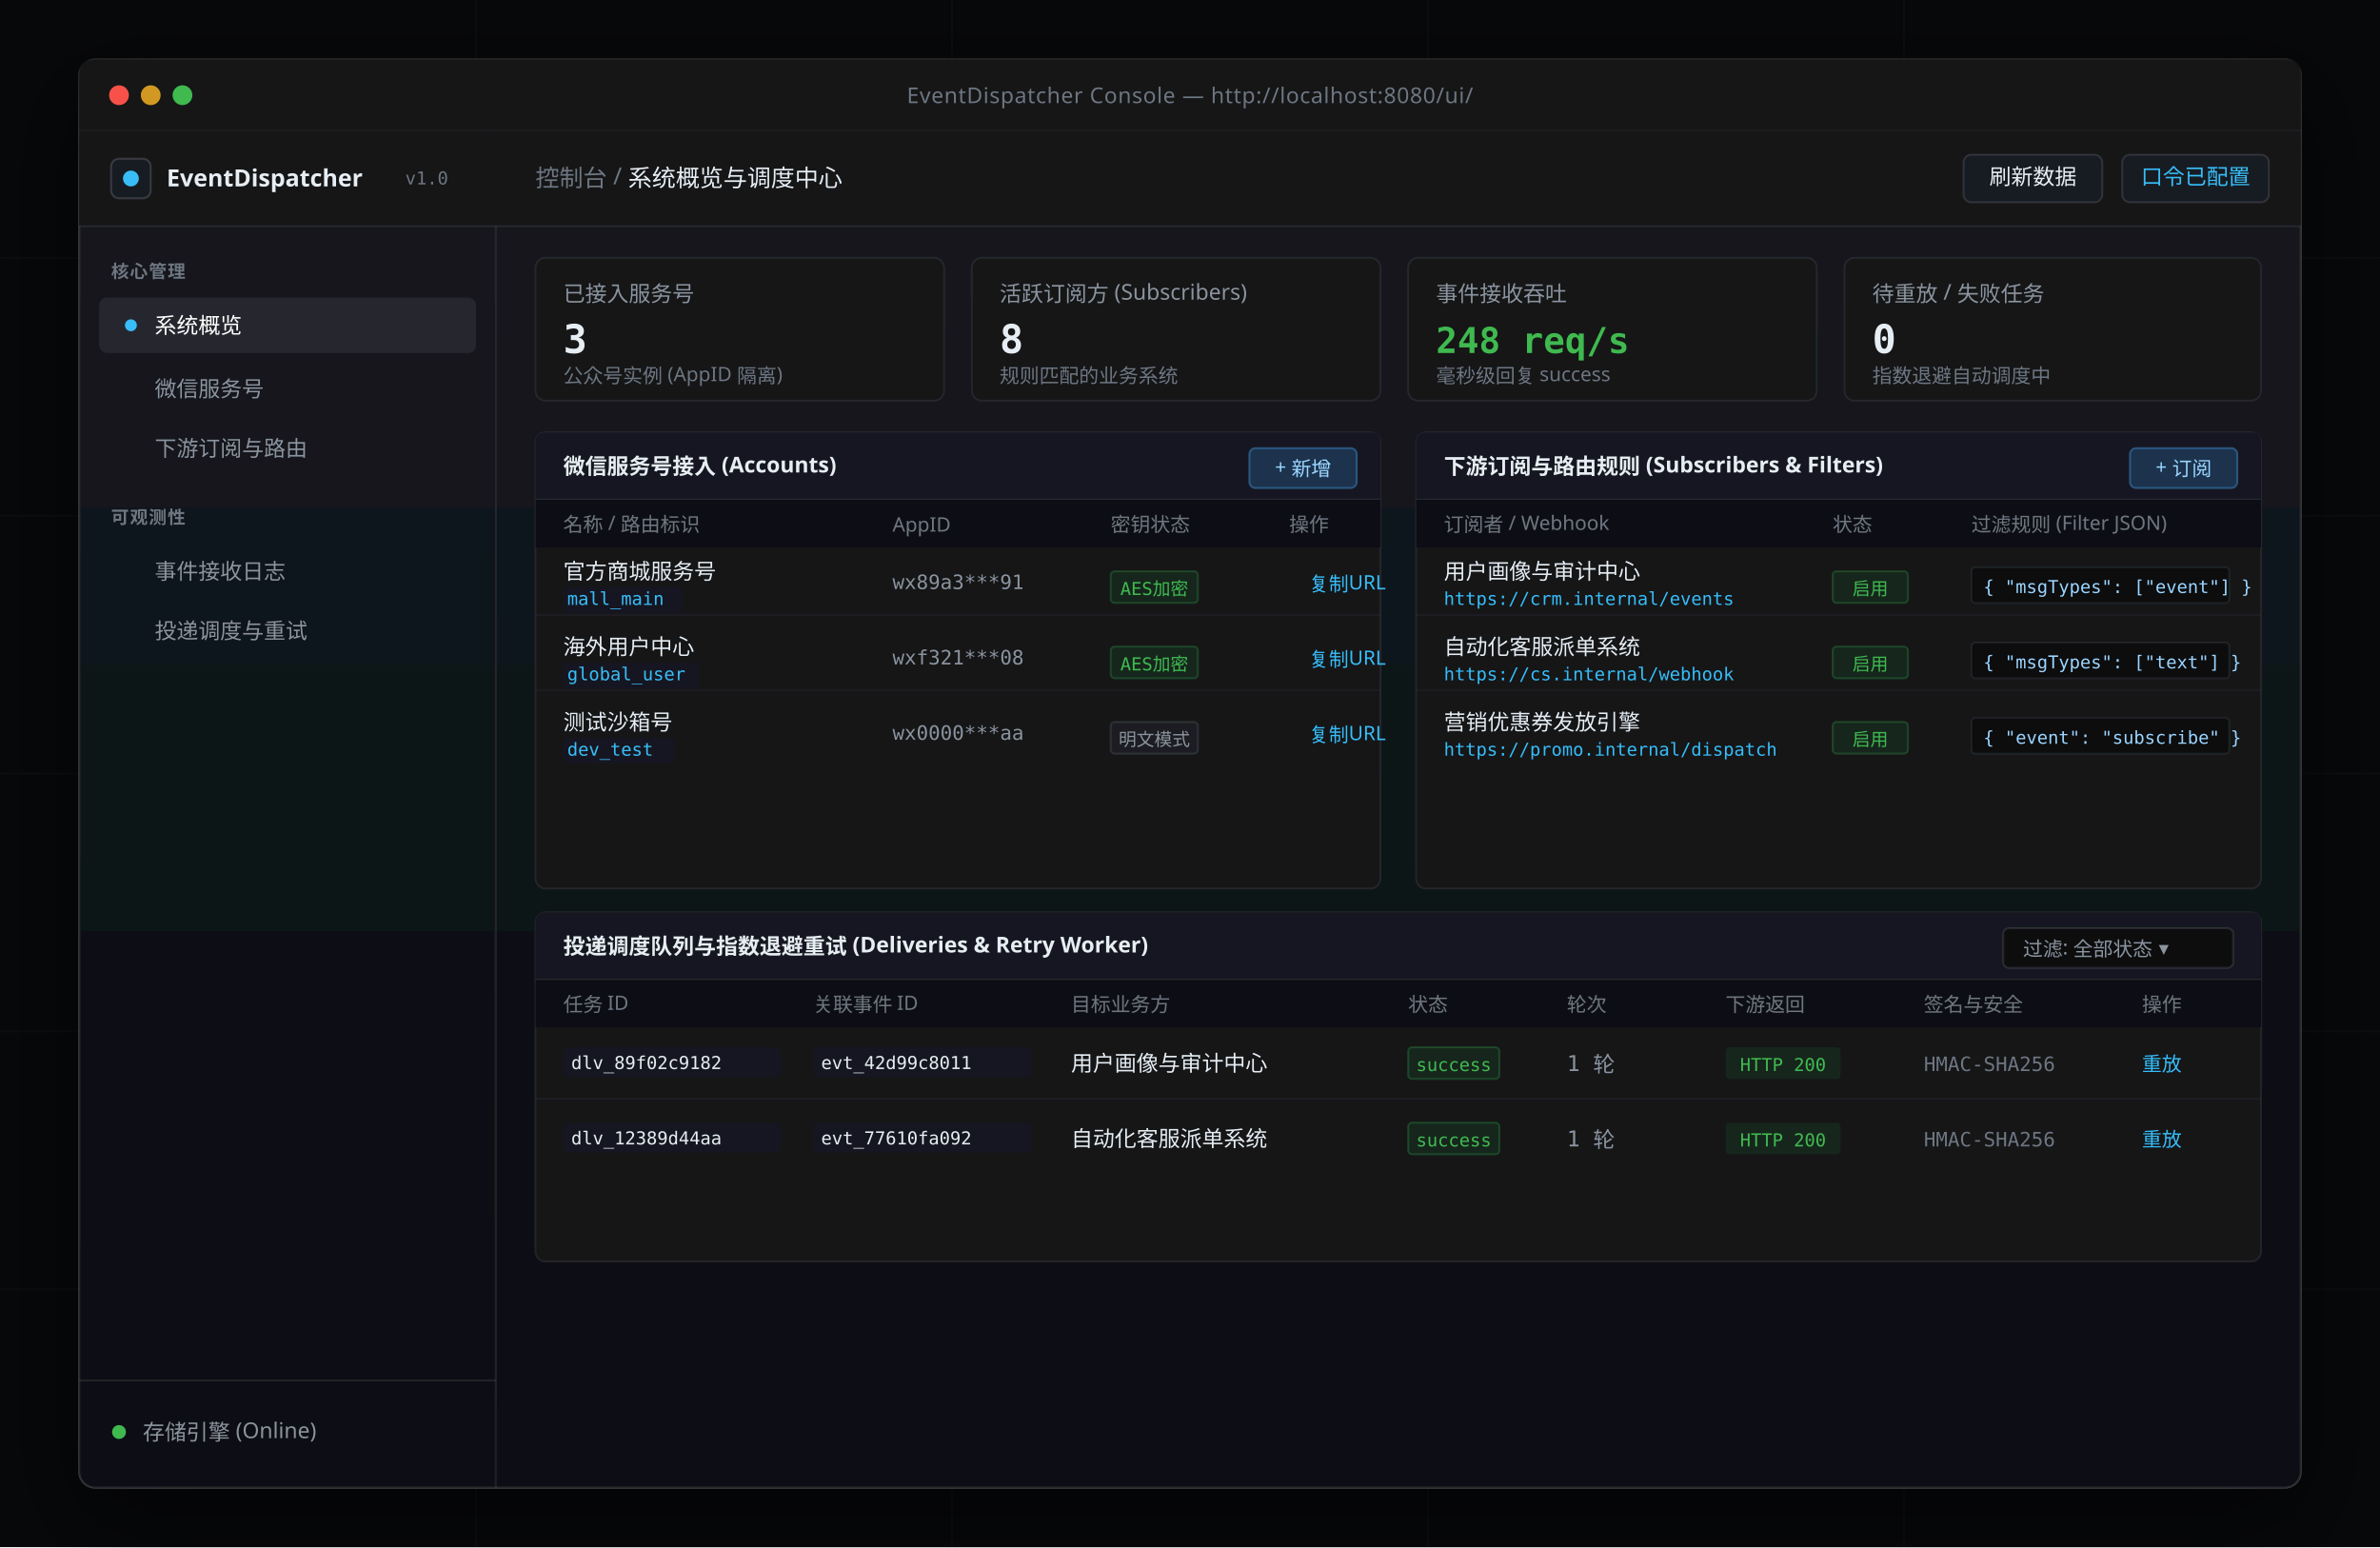
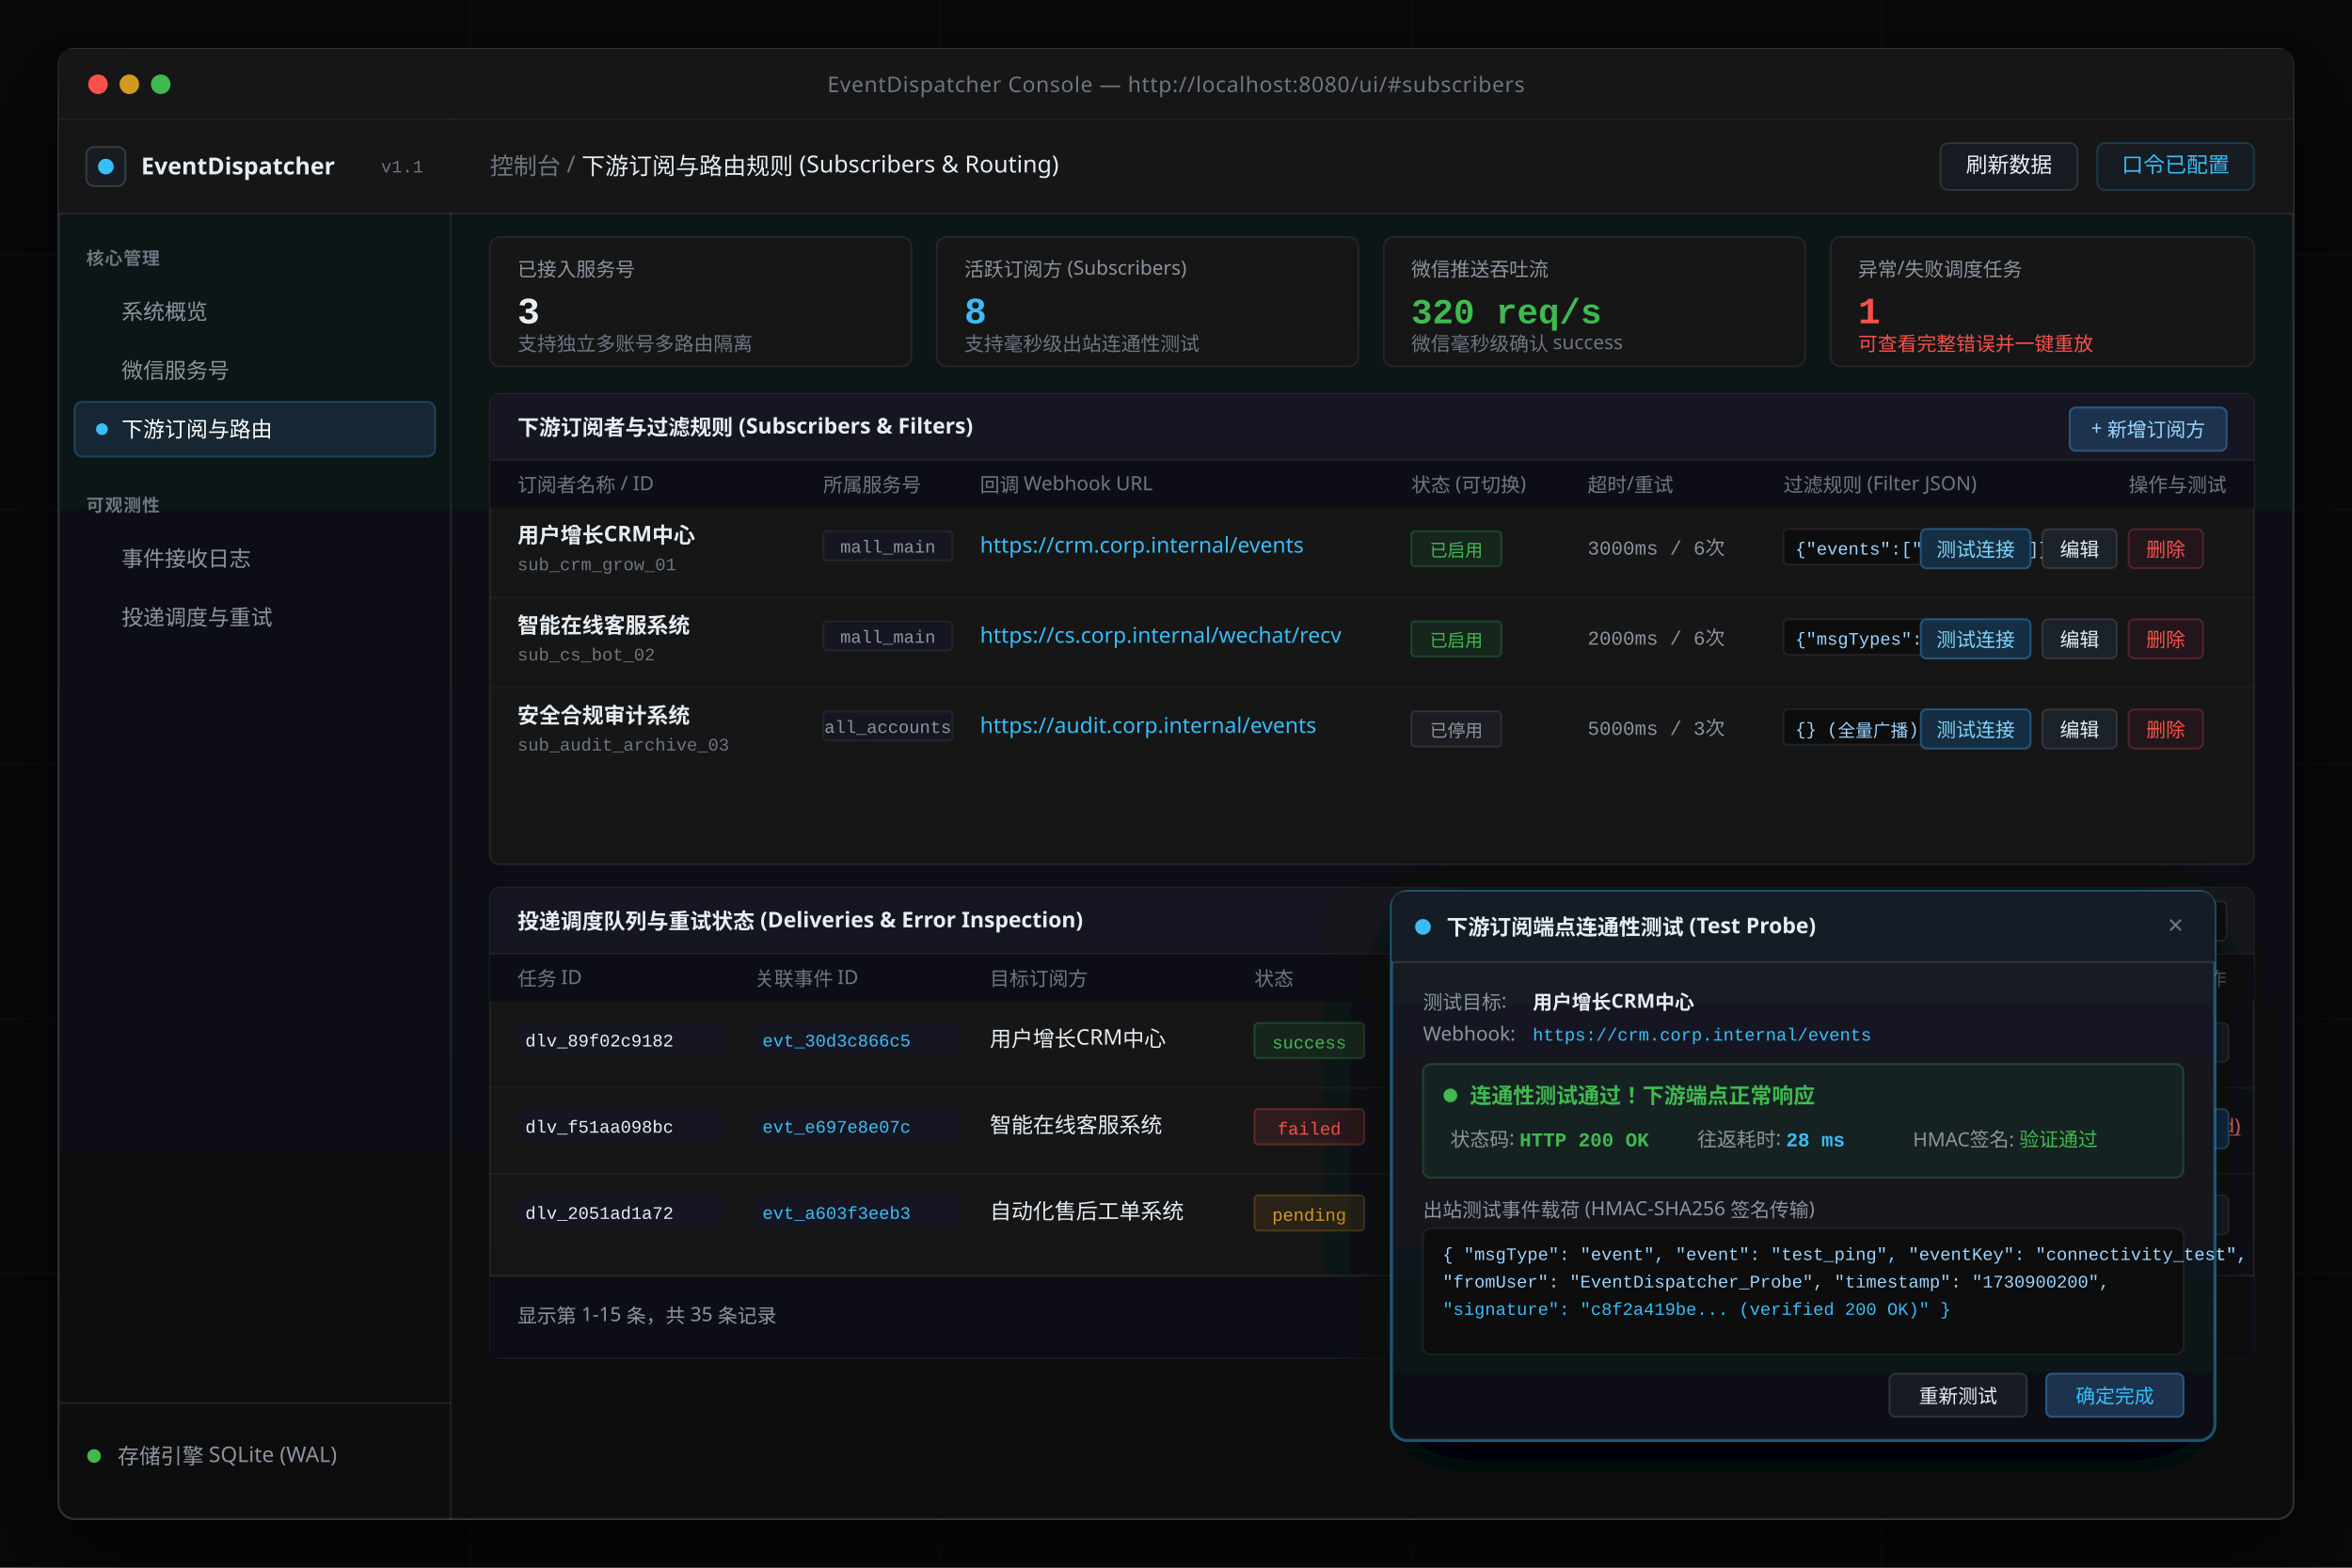
- <svg xmlns="http://www.w3.org/2000/svg" viewBox="0 0 1200 780" width="1200" height="780">
+ <svg xmlns="http://www.w3.org/2000/svg" viewBox="0 0 1200 800" width="1200" height="800">
  <defs>
    <style>
-       .mono { font-family: ui-monospace, SFMono-Regular, Menlo, Consolas, monospace; }
+       .mono { font-family: ui-monospace, SFMono-Regular, Menlo, Consolas, "Liberation Mono", monospace; }
      .sans { font-family: -apple-system, BlinkMacSystemFont, "Segoe UI", "Noto Sans", Helvetica, Arial, sans-serif; }
      .text-title { font-size: 13px; font-weight: 600; fill: #e6edf3; }
      .text-sub { font-size: 11px; fill: #8b949e; }
      .text-muted { font-size: 10px; fill: #6e7681; }
-       .pill { font-size: 10px; font-family: ui-monospace, Menlo, monospace; }
-       .grid-line { stroke: rgba(255, 255, 255, 0.06); stroke-width: 1; }
+       .grid-line { stroke: rgba(255, 255, 255, 0.05); stroke-width: 1; }
    </style>
    <linearGradient id="winGrad" x1="0%" y1="0%" x2="0%" y2="100%">
-       <stop offset="0%" stop-color="#14171f" />
-       <stop offset="100%" stop-color="#0c0e12" />
+       <stop offset="0%" stop-color="#121419" />
+       <stop offset="100%" stop-color="#0a0c0f" />
    </linearGradient>
-     <linearGradient id="blueGrad" x1="0%" y1="0%" x2="100%" y2="100%">
-       <stop offset="0%" stop-color="#38bdf8" />
-       <stop offset="100%" stop-color="#0284c7" />
+     <linearGradient id="cardGrad" x1="0%" y1="0%" x2="0%" y2="100%">
+       <stop offset="0%" stop-color="#161920" />
+       <stop offset="100%" stop-color="#101217" />
+     </linearGradient>
+     <linearGradient id="modalGrad" x1="0%" y1="0%" x2="0%" y2="100%">
+       <stop offset="0%" stop-color="#181c24" />
+       <stop offset="100%" stop-color="#0e1015" />
    </linearGradient>
    <filter id="winShadow" x="-5%" y="-5%" width="110%" height="110%">
-       <feDropShadow dx="0" dy="16" stdDeviation="24" flood-color="#000000" flood-opacity="0.6" />
+       <feDropShadow dx="0" dy="16" stdDeviation="24" flood-color="#000000" flood-opacity="0.75" />
+     </filter>
+     <filter id="modalShadow" x="-10%" y="-10%" width="120%" height="120%">
+       <feDropShadow dx="0" dy="12" stdDeviation="20" flood-color="#000000" flood-opacity="0.85" />
    </filter>
  </defs>
-   <rect width="1200" height="780" fill="#07080a" />
+   <rect width="1200" height="800" fill="#07080a" />
  <g stroke="rgba(255, 255, 255, 0.02)" stroke-width="1">
    <line x1="0" y1="130" x2="1200" y2="130" />
    <line x1="0" y1="260" x2="1200" y2="260" />
    <line x1="0" y1="390" x2="1200" y2="390" />
    <line x1="0" y1="520" x2="1200" y2="520" />
    <line x1="0" y1="650" x2="1200" y2="650" />
-     <line x1="240" y1="0" x2="240" y2="780" />
-     <line x1="480" y1="0" x2="480" y2="780" />
-     <line x1="720" y1="0" x2="720" y2="780" />
-     <line x1="960" y1="0" x2="960" y2="780" />
+     <line x1="240" y1="0" x2="240" y2="800" />
+     <line x1="480" y1="0" x2="480" y2="800" />
+     <line x1="720" y1="0" x2="720" y2="800" />
+     <line x1="960" y1="0" x2="960" y2="800" />
  </g>
-   <g filter="url(#winShadow)" transform="translate(40, 30)">
-     <rect width="1120" height="720" rx="8" fill="url(#winGrad)" stroke="rgba(255, 255, 255, 0.12)" stroke-width="1" />
-     <path d="M 0 8 Q 0 0 8 0 L 1112 0 Q 1120 0 1120 8 L 1120 36 L 0 36 Z" fill="#121418" />
-     <line x1="0" y1="36" x2="1120" y2="36" stroke="rgba(255, 255, 255, 0.08)" stroke-width="1" />
+   <g filter="url(#winShadow)" transform="translate(30, 25)">
+     <rect width="1140" height="750" rx="8" fill="url(#winGrad)" stroke="rgba(255, 255, 255, 0.12)" stroke-width="1" />
+     <path d="M 0 8 Q 0 0 8 0 L 1132 0 Q 1140 0 1140 8 L 1140 36 L 0 36 Z" fill="#121418" />
+     <line x1="0" y1="36" x2="1140" y2="36" stroke="rgba(255, 255, 255, 0.08)" stroke-width="1" />
    <circle cx="20" cy="18" r="5" fill="#f85149" />
    <circle cx="36" cy="18" r="5" fill="#d29922" />
    <circle cx="52" cy="18" r="5" fill="#3fb950" />
-     <text x="560" y="22" text-anchor="middle" class="sans" font-size="11" fill="#6e7681" letter-spacing="0.3">EventDispatcher Console — http://localhost:8080/ui/</text>
-     <line x1="210" y1="36" x2="210" y2="720" stroke="rgba(255, 255, 255, 0.08)" stroke-width="1" />
+     <text x="570" y="22" text-anchor="middle" class="sans" font-size="11" fill="#6e7681" letter-spacing="0.3">EventDispatcher Console — http://localhost:8080/ui/#subscribers</text>
+     <line x1="200" y1="36" x2="200" y2="750" stroke="rgba(255, 255, 255, 0.08)" stroke-width="1" />
    <g transform="translate(0, 36)">
-       <rect x="0" y="0" width="210" height="48" fill="#121418" />
-       <line x1="0" y1="48" x2="210" y2="48" stroke="rgba(255, 255, 255, 0.08)" stroke-width="1" />
-       <rect x="16" y="14" width="20" height="20" rx="4" fill="#181b24" stroke="rgba(255, 255, 255, 0.15)" stroke-width="1" />
-       <circle cx="26" cy="24" r="4" fill="#38bdf8" />
-       <text x="44" y="28" class="sans" font-size="12" font-weight="600" fill="#e6edf3">EventDispatcher</text>
-       <text x="186" y="27" class="mono" font-size="9" fill="#6e7681" text-anchor="end">v1.0</text>
-       <text x="16" y="74" class="sans" font-size="9" font-weight="600" fill="#6e7681" letter-spacing="0.5">核心管理</text>
-       <g transform="translate(10, 84)">
-         <rect width="190" height="28" rx="4" fill="rgba(255, 255, 255, 0.08)" />
-         <circle cx="16" cy="14" r="3" fill="#38bdf8" />
-         <text x="28" y="18" class="sans" font-size="11" font-weight="500" fill="#ffffff">系统概览</text>
-       </g>
-       <g transform="translate(10, 116)">
-         <text x="28" y="18" class="sans" font-size="11" fill="#8b949e">微信服务号</text>
-       </g>
-       <g transform="translate(10, 146)">
-         <text x="28" y="18" class="sans" font-size="11" fill="#8b949e">下游订阅与路由</text>
-       </g>
-       <text x="16" y="198" class="sans" font-size="9" font-weight="600" fill="#6e7681" letter-spacing="0.5">可观测性</text>
-       <g transform="translate(10, 208)">
-         <text x="28" y="18" class="sans" font-size="11" fill="#8b949e">事件接收日志</text>
-       </g>
-       <g transform="translate(10, 238)">
-         <text x="28" y="18" class="sans" font-size="11" fill="#8b949e">投递调度与重试</text>
-       </g>
-       <line x1="0" y1="630" x2="210" y2="630" stroke="rgba(255, 255, 255, 0.08)" stroke-width="1" />
-       <circle cx="20" cy="656" r="3.5" fill="#3fb950" />
-       <text x="32" y="660" class="sans" font-size="11" fill="#8b949e">存储引擎 (Online)</text>
+       <rect x="0" y="0" width="200" height="48" fill="#121418" />
+       <line x1="0" y1="48" x2="200" y2="48" stroke="rgba(255, 255, 255, 0.08)" stroke-width="1" />
+       <rect x="14" y="14" width="20" height="20" rx="4" fill="#181b24" stroke="rgba(255, 255, 255, 0.15)" stroke-width="1" />
+       <circle cx="24" cy="24" r="4" fill="#38bdf8" />
+       <text x="42" y="28" class="sans" font-size="12" font-weight="600" fill="#e6edf3">EventDispatcher</text>
+       <text x="186" y="27" class="mono" font-size="9" fill="#6e7681" text-anchor="end">v1.1</text>
+       <text x="14" y="74" class="sans" font-size="9" font-weight="600" fill="#6e7681" letter-spacing="0.5">核心管理</text>
+       <g transform="translate(8, 84)">
+         <text x="24" y="18" class="sans" font-size="11" fill="#8b949e">系统概览</text>
+       </g>
+       <g transform="translate(8, 114)">
+         <text x="24" y="18" class="sans" font-size="11" fill="#8b949e">微信服务号</text>
+       </g>
+       <g transform="translate(8, 144)">
+         <rect width="184" height="28" rx="4" fill="rgba(56, 189, 248, 0.12)" stroke="rgba(56, 189, 248, 0.25)" stroke-width="1" />
+         <circle cx="14" cy="14" r="3" fill="#38bdf8" />
+         <text x="24" y="18" class="sans" font-size="11" font-weight="500" fill="#ffffff">下游订阅与路由</text>
+       </g>
+       <text x="14" y="200" class="sans" font-size="9" font-weight="600" fill="#6e7681" letter-spacing="0.5">可观测性</text>
+       <g transform="translate(8, 210)">
+         <text x="24" y="18" class="sans" font-size="11" fill="#8b949e">事件接收日志</text>
+       </g>
+       <g transform="translate(8, 240)">
+         <text x="24" y="18" class="sans" font-size="11" fill="#8b949e">投递调度与重试</text>
+       </g>
+       <line x1="0" y1="655" x2="200" y2="655" stroke="rgba(255, 255, 255, 0.08)" stroke-width="1" />
+       <circle cx="18" cy="682" r="3.5" fill="#3fb950" />
+       <text x="30" y="686" class="sans" font-size="11" fill="#8b949e">存储引擎 SQLite (WAL)</text>
    </g>
-     <g transform="translate(210, 36)">
-       <rect x="0" y="0" width="910" height="48" fill="#121418" />
-       <line x1="0" y1="48" x2="910" y2="48" stroke="rgba(255, 255, 255, 0.08)" stroke-width="1" />
-       <text x="20" y="28" class="sans" font-size="12" fill="#6e7681">控制台  /  <tspan fill="#e6edf3" font-weight="500">系统概览与调度中心</tspan>
+     <g transform="translate(200, 36)">
+       <rect x="0" y="0" width="940" height="48" fill="#121418" />
+       <line x1="0" y1="48" x2="940" y2="48" stroke="rgba(255, 255, 255, 0.08)" stroke-width="1" />
+       <text x="20" y="28" class="sans" font-size="12" fill="#6e7681">控制台  /  <tspan fill="#e6edf3" font-weight="500">下游订阅与路由规则 (Subscribers &amp; Routing)</tspan>
      </text>
-       <rect x="740" y="12" width="70" height="24" rx="4" fill="#181b22" stroke="rgba(255, 255, 255, 0.12)" />
-       <text x="775" y="27" class="sans" font-size="11" fill="#e6edf3" text-anchor="middle">刷新数据</text>
-       <rect x="820" y="12" width="74" height="24" rx="4" fill="#181b22" stroke="rgba(255, 255, 255, 0.12)" />
-       <text x="857" y="27" class="sans" font-size="11" fill="#38bdf8" text-anchor="middle">口令已配置</text>
-       <g transform="translate(20, 64)">
+       <rect x="760" y="12" width="70" height="24" rx="4" fill="#181b22" stroke="rgba(255, 255, 255, 0.12)" />
+       <text x="795" y="27" class="sans" font-size="11" fill="#e6edf3" text-anchor="middle">刷新数据</text>
+       <rect x="840" y="12" width="80" height="24" rx="4" fill="#181b22" stroke="rgba(56, 189, 248, 0.2)" />
+       <text x="880" y="27" class="sans" font-size="11" fill="#38bdf8" text-anchor="middle">口令已配置</text>
+       <g transform="translate(20, 60)">
        <g transform="translate(0, 0)">
-           <rect width="206" height="72" rx="5" fill="#121418" stroke="rgba(255, 255, 255, 0.08)" />
-           <text x="14" y="22" class="sans" font-size="11" fill="#8b949e">已接入服务号</text>
-           <text x="14" y="48" class="mono" font-size="20" font-weight="600" fill="#e6edf3">3</text>
-           <text x="14" y="63" class="sans" font-size="10" fill="#6e7681">公众号实例 (AppID 隔离)</text>
+           <g transform="translate(0, 0)">
+             <rect width="215" height="66" rx="5" fill="#121418" stroke="rgba(255, 255, 255, 0.08)" />
+             <text x="14" y="20" class="sans" font-size="10" fill="#8b949e">已接入服务号</text>
+             <text x="14" y="44" class="mono" font-size="19" font-weight="600" fill="#e6edf3">3</text>
+             <text x="14" y="58" class="sans" font-size="10" fill="#6e7681">支持独立多账号多路由隔离</text>
+           </g>
+           <g transform="translate(228, 0)">
+             <rect width="215" height="66" rx="5" fill="#121418" stroke="rgba(255, 255, 255, 0.08)" />
+             <text x="14" y="20" class="sans" font-size="10" fill="#8b949e">活跃订阅方 (Subscribers)</text>
+             <text x="14" y="44" class="mono" font-size="19" font-weight="600" fill="#38bdf8">8</text>
+             <text x="14" y="58" class="sans" font-size="10" fill="#6e7681">支持毫秒级出站连通性测试</text>
+           </g>
+           <g transform="translate(456, 0)">
+             <rect width="215" height="66" rx="5" fill="#121418" stroke="rgba(255, 255, 255, 0.08)" />
+             <text x="14" y="20" class="sans" font-size="10" fill="#8b949e">微信推送吞吐流</text>
+             <text x="14" y="44" class="mono" font-size="18" font-weight="600" fill="#3fb950">320 req/s</text>
+             <text x="14" y="58" class="sans" font-size="10" fill="#6e7681">微信毫秒级确认 success</text>
+           </g>
+           <g transform="translate(684, 0)">
+             <rect width="216" height="66" rx="5" fill="#121418" stroke="rgba(255, 255, 255, 0.08)" />
+             <text x="14" y="20" class="sans" font-size="10" fill="#8b949e">异常/失败调度任务</text>
+             <text x="14" y="44" class="mono" font-size="19" font-weight="600" fill="#f85149">1</text>
+             <text x="14" y="58" class="sans" font-size="10" fill="#f85149">可查看完整错误并一键重放</text>
+           </g>
        </g>
-         <g transform="translate(220, 0)">
-           <rect width="206" height="72" rx="5" fill="#121418" stroke="rgba(255, 255, 255, 0.08)" />
-           <text x="14" y="22" class="sans" font-size="11" fill="#8b949e">活跃订阅方 (Subscribers)</text>
-           <text x="14" y="48" class="mono" font-size="20" font-weight="600" fill="#e6edf3">8</text>
-           <text x="14" y="63" class="sans" font-size="10" fill="#6e7681">规则匹配的业务系统</text>
+         <g transform="translate(0, 80)">
+           <rect width="900" height="240" rx="5" fill="#121418" stroke="rgba(255, 255, 255, 0.08)" />
+           <path d="M 0 5 Q 0 0 5 0 L 895 0 Q 900 0 900 5 L 900 34 L 0 34 Z" fill="#161920" />
+           <line x1="0" y1="34" x2="900" y2="34" stroke="rgba(255, 255, 255, 0.08)" />
+           <text x="14" y="21" class="sans" font-size="11" font-weight="600" fill="#e6edf3">下游订阅者与过滤规则 (Subscribers &amp; Filters)</text>
+           <rect x="806" y="7" width="80" height="22" rx="3" fill="#1a334d" stroke="#2b5680" />
+           <text x="846" y="21" class="sans" font-size="10" font-weight="500" fill="#9cd5ff" text-anchor="middle">+ 新增订阅方</text>
+           <rect x="0" y="34" width="900" height="24" fill="#0f1115" />
+           <text x="14" y="50" class="sans" font-size="10" fill="#6e7681">订阅者名称 / ID</text>
+           <text x="170" y="50" class="sans" font-size="10" fill="#6e7681">所属服务号</text>
+           <text x="250" y="50" class="sans" font-size="10" fill="#6e7681">回调 Webhook URL</text>
+           <text x="470" y="50" class="sans" font-size="10" fill="#6e7681">状态 (可切换)</text>
+           <text x="560" y="50" class="sans" font-size="10" fill="#6e7681">超时/重试</text>
+           <text x="660" y="50" class="sans" font-size="10" fill="#6e7681">过滤规则 (Filter JSON)</text>
+           <text x="886" y="50" class="sans" font-size="10" fill="#6e7681" text-anchor="end">操作与测试</text>
+           <g transform="translate(0, 58)">
+             <line x1="0" y1="46" x2="900" y2="46" stroke="rgba(255, 255, 255, 0.04)" />
+             <text x="14" y="18" class="sans" font-size="11" font-weight="600" fill="#e6edf3">用户增长CRM中心</text>
+             <text x="14" y="32" class="mono" font-size="9" fill="#6e7681">sub_crm_grow_01</text>
+             <rect x="170" y="12" width="66" height="15" rx="2" fill="#171920" stroke="rgba(255,255,255,0.06)" />
+             <text x="203" y="23" class="mono" font-size="9" fill="#8b949e" text-anchor="middle">mall_main</text>
+             <text x="250" y="23" class="sans" font-size="11" fill="#38bdf8">https://crm.corp.internal/events</text>
+             <rect x="470" y="12" width="46" height="18" rx="2" fill="rgba(63, 185, 80, 0.12)" stroke="rgba(63, 185, 80, 0.25)" />
+             <text x="493" y="25" class="mono" font-size="9" fill="#3fb950" text-anchor="middle">已启用</text>
+             <text x="560" y="24" class="mono" font-size="10" fill="#8b949e">3000ms / 6次</text>
+             <rect x="660" y="11" width="105" height="18" rx="2" fill="#090a0f" stroke="rgba(255, 255, 255, 0.08)" />
+             <text x="666" y="24" class="mono" font-size="9" fill="#9cd5ff">{"events":["subscribe"]}</text>
+             <g transform="translate(730, 11)">
+               <rect x="0" y="0" width="56" height="20" rx="3" fill="#172e42" stroke="#25557c" />
+               <text x="28" y="14" class="sans" font-size="10" font-weight="500" fill="#7dd3fc" text-anchor="middle">测试连接</text>
+               <rect x="62" y="0" width="38" height="20" rx="3" fill="#1c212a" stroke="rgba(255,255,255,0.12)" />
+               <text x="81" y="14" class="sans" font-size="10" fill="#e6edf3" text-anchor="middle">编辑</text>
+               <rect x="106" y="0" width="38" height="20" rx="3" fill="rgba(248, 81, 73, 0.08)" stroke="rgba(248, 81, 73, 0.25)" />
+               <text x="125" y="14" class="sans" font-size="10" fill="#f85149" text-anchor="middle">删除</text>
+             </g>
+           </g>
+           <g transform="translate(0, 104)">
+             <line x1="0" y1="46" x2="900" y2="46" stroke="rgba(255, 255, 255, 0.04)" />
+             <text x="14" y="18" class="sans" font-size="11" font-weight="600" fill="#e6edf3">智能在线客服系统</text>
+             <text x="14" y="32" class="mono" font-size="9" fill="#6e7681">sub_cs_bot_02</text>
+             <rect x="170" y="12" width="66" height="15" rx="2" fill="#171920" stroke="rgba(255,255,255,0.06)" />
+             <text x="203" y="23" class="mono" font-size="9" fill="#8b949e" text-anchor="middle">mall_main</text>
+             <text x="250" y="23" class="sans" font-size="11" fill="#38bdf8">https://cs.corp.internal/wechat/recv</text>
+             <rect x="470" y="12" width="46" height="18" rx="2" fill="rgba(63, 185, 80, 0.12)" stroke="rgba(63, 185, 80, 0.25)" />
+             <text x="493" y="25" class="mono" font-size="9" fill="#3fb950" text-anchor="middle">已启用</text>
+             <text x="560" y="24" class="mono" font-size="10" fill="#8b949e">2000ms / 6次</text>
+             <rect x="660" y="11" width="105" height="18" rx="2" fill="#090a0f" stroke="rgba(255, 255, 255, 0.08)" />
+             <text x="666" y="24" class="mono" font-size="9" fill="#9cd5ff">{"msgTypes":["text"]}</text>
+             <g transform="translate(730, 11)">
+               <rect x="0" y="0" width="56" height="20" rx="3" fill="#172e42" stroke="#25557c" />
+               <text x="28" y="14" class="sans" font-size="10" font-weight="500" fill="#7dd3fc" text-anchor="middle">测试连接</text>
+               <rect x="62" y="0" width="38" height="20" rx="3" fill="#1c212a" stroke="rgba(255,255,255,0.12)" />
+               <text x="81" y="14" class="sans" font-size="10" fill="#e6edf3" text-anchor="middle">编辑</text>
+               <rect x="106" y="0" width="38" height="20" rx="3" fill="rgba(248, 81, 73, 0.08)" stroke="rgba(248, 81, 73, 0.25)" />
+               <text x="125" y="14" class="sans" font-size="10" fill="#f85149" text-anchor="middle">删除</text>
+             </g>
+           </g>
+           <g transform="translate(0, 150)">
+             <text x="14" y="18" class="sans" font-size="11" font-weight="600" fill="#e6edf3">安全合规审计系统</text>
+             <text x="14" y="32" class="mono" font-size="9" fill="#6e7681">sub_audit_archive_03</text>
+             <rect x="170" y="12" width="66" height="15" rx="2" fill="#171920" stroke="rgba(255,255,255,0.06)" />
+             <text x="203" y="23" class="mono" font-size="9" fill="#8b949e" text-anchor="middle">all_accounts</text>
+             <text x="250" y="23" class="sans" font-size="11" fill="#38bdf8">https://audit.corp.internal/events</text>
+             <rect x="470" y="12" width="46" height="18" rx="2" fill="rgba(255, 255, 255, 0.04)" stroke="rgba(255, 255, 255, 0.1)" />
+             <text x="493" y="25" class="mono" font-size="9" fill="#8b949e" text-anchor="middle">已停用</text>
+             <text x="560" y="24" class="mono" font-size="10" fill="#8b949e">5000ms / 3次</text>
+             <rect x="660" y="11" width="105" height="18" rx="2" fill="#090a0f" stroke="rgba(255, 255, 255, 0.08)" />
+             <text x="666" y="24" class="mono" font-size="9" fill="#9cd5ff">{} (全量广播)</text>
+             <g transform="translate(730, 11)">
+               <rect x="0" y="0" width="56" height="20" rx="3" fill="#172e42" stroke="#25557c" />
+               <text x="28" y="14" class="sans" font-size="10" font-weight="500" fill="#7dd3fc" text-anchor="middle">测试连接</text>
+               <rect x="62" y="0" width="38" height="20" rx="3" fill="#1c212a" stroke="rgba(255,255,255,0.12)" />
+               <text x="81" y="14" class="sans" font-size="10" fill="#e6edf3" text-anchor="middle">编辑</text>
+               <rect x="106" y="0" width="38" height="20" rx="3" fill="rgba(248, 81, 73, 0.08)" stroke="rgba(248, 81, 73, 0.25)" />
+               <text x="125" y="14" class="sans" font-size="10" fill="#f85149" text-anchor="middle">删除</text>
+             </g>
+           </g>
        </g>
-         <g transform="translate(440, 0)">
-           <rect width="206" height="72" rx="5" fill="#121418" stroke="rgba(255, 255, 255, 0.08)" />
-           <text x="14" y="22" class="sans" font-size="11" fill="#8b949e">事件接收吞吐</text>
-           <text x="14" y="48" class="mono" font-size="18" font-weight="600" fill="#3fb950">248 req/s</text>
-           <text x="14" y="63" class="sans" font-size="10" fill="#6e7681">毫秒级回复 success</text>
+         <g transform="translate(0, 332)">
+           <rect width="900" height="240" rx="5" fill="#121418" stroke="rgba(255, 255, 255, 0.08)" />
+           <path d="M 0 5 Q 0 0 5 0 L 895 0 Q 900 0 900 5 L 900 34 L 0 34 Z" fill="#161920" />
+           <line x1="0" y1="34" x2="900" y2="34" stroke="rgba(255, 255, 255, 0.08)" />
+           <text x="14" y="21" class="sans" font-size="11" font-weight="600" fill="#e6edf3">投递调度队列与重试状态 (Deliveries &amp; Error Inspection)</text>
+           <rect x="760" y="7" width="126" height="20" rx="3" fill="#0d0e11" stroke="rgba(255, 255, 255, 0.1)" />
+           <text x="770" y="21" class="sans" font-size="10" fill="#8b949e">状态: 全部投递任务 ▾</text>
+           <rect x="0" y="34" width="900" height="24" fill="#0f1115" />
+           <text x="14" y="50" class="sans" font-size="10" fill="#6e7681">任务 ID</text>
+           <text x="135" y="50" class="sans" font-size="10" fill="#6e7681">关联事件 ID</text>
+           <text x="255" y="50" class="sans" font-size="10" fill="#6e7681">目标订阅方</text>
+           <text x="390" y="50" class="sans" font-size="10" fill="#6e7681">状态</text>
+           <text x="470" y="50" class="sans" font-size="10" fill="#6e7681">轮次</text>
+           <text x="540" y="50" class="sans" font-size="10" fill="#6e7681">HTTP状态</text>
+           <text x="635" y="50" class="sans" font-size="10" fill="#6e7681">错误详情 / 下次重试</text>
+           <text x="886" y="50" class="sans" font-size="10" fill="#6e7681" text-anchor="end">操作</text>
+           <g transform="translate(0, 58)">
+             <line x1="0" y1="44" x2="900" y2="44" stroke="rgba(255, 255, 255, 0.04)" />
+             <rect x="14" y="11" width="105" height="16" rx="2" fill="#171920" />
+             <text x="18" y="23" class="mono" font-size="9" fill="#e6edf3">dlv_89f02c9182</text>
+             <rect x="135" y="11" width="105" height="16" rx="2" fill="#171920" />
+             <text x="139" y="23" class="mono" font-size="9" fill="#38bdf8">evt_30d3c866c5</text>
+             <text x="255" y="23" class="sans" font-size="11" font-weight="500" fill="#e6edf3">用户增长CRM中心</text>
+             <rect x="390" y="11" width="56" height="18" rx="2" fill="rgba(63, 185, 80, 0.12)" stroke="rgba(63, 185, 80, 0.25)" />
+             <text x="418" y="24" class="mono" font-size="9" fill="#3fb950" text-anchor="middle">success</text>
+             <text x="470" y="23" class="mono" font-size="11" fill="#8b949e">1 轮</text>
+             <rect x="540" y="11" width="58" height="18" rx="2" fill="rgba(63, 185, 80, 0.12)" />
+             <text x="569" y="24" class="mono" font-size="9" fill="#3fb950" text-anchor="middle">HTTP 200</text>
+             <text x="635" y="23" class="sans" font-size="10" fill="#8b949e">2026-11-06 18:28:08 (确认送达)</text>
+             <g transform="translate(805, 11)">
+               <rect x="0" y="0" width="38" height="20" rx="3" fill="#1c212a" stroke="rgba(255,255,255,0.12)" />
+               <text x="19" y="14" class="sans" font-size="10" fill="#e6edf3" text-anchor="middle">详情</text>
+               <rect x="44" y="0" width="38" height="20" rx="3" fill="#1c212a" stroke="rgba(255,255,255,0.12)" />
+               <text x="63" y="14" class="sans" font-size="10" fill="#38bdf8" text-anchor="middle">重放</text>
+             </g>
+           </g>
+           <g transform="translate(0, 102)">
+             <line x1="0" y1="44" x2="900" y2="44" stroke="rgba(255, 255, 255, 0.04)" />
+             <rect x="14" y="11" width="105" height="16" rx="2" fill="#171920" />
+             <text x="18" y="23" class="mono" font-size="9" fill="#e6edf3">dlv_f51aa098bc</text>
+             <rect x="135" y="11" width="105" height="16" rx="2" fill="#171920" />
+             <text x="139" y="23" class="mono" font-size="9" fill="#38bdf8">evt_e697e8e07c</text>
+             <text x="255" y="23" class="sans" font-size="11" font-weight="500" fill="#e6edf3">智能在线客服系统</text>
+             <rect x="390" y="11" width="56" height="18" rx="2" fill="rgba(248, 81, 73, 0.12)" stroke="rgba(248, 81, 73, 0.3)" />
+             <text x="418" y="24" class="mono" font-size="9" fill="#f85149" text-anchor="middle">failed</text>
+             <text x="470" y="23" class="mono" font-size="11" fill="#f85149">6 轮</text>
+             <rect x="540" y="11" width="58" height="18" rx="2" fill="rgba(248, 81, 73, 0.15)" />
+             <text x="569" y="24" class="mono" font-size="9" fill="#f85149" text-anchor="middle">HTTP 502</text>
+             <text x="635" y="23" class="sans" font-size="10" fill="#ff7b72" text-decoration="underline">HTTP 502: Bad Gateway (upstream connection refused)</text>
+             <g transform="translate(805, 11)">
+               <rect x="0" y="0" width="38" height="20" rx="3" fill="#2d1d24" stroke="#7d282f" />
+               <text x="19" y="14" class="sans" font-size="10" font-weight="500" fill="#ff7b72" text-anchor="middle">详情</text>
+               <rect x="44" y="0" width="38" height="20" rx="3" fill="#1a334d" stroke="#2b5680" />
+               <text x="63" y="14" class="sans" font-size="10" font-weight="500" fill="#38bdf8" text-anchor="middle">重放</text>
+             </g>
+           </g>
+           <g transform="translate(0, 146)">
+             <rect x="14" y="11" width="105" height="16" rx="2" fill="#171920" />
+             <text x="18" y="23" class="mono" font-size="9" fill="#e6edf3">dlv_2051ad1a72</text>
+             <rect x="135" y="11" width="105" height="16" rx="2" fill="#171920" />
+             <text x="139" y="23" class="mono" font-size="9" fill="#38bdf8">evt_a603f3eeb3</text>
+             <text x="255" y="23" class="sans" font-size="11" font-weight="500" fill="#e6edf3">自动化售后工单系统</text>
+             <rect x="390" y="11" width="56" height="18" rx="2" fill="rgba(210, 153, 34, 0.12)" stroke="rgba(210, 153, 34, 0.25)" />
+             <text x="418" y="24" class="mono" font-size="9" fill="#d29922" text-anchor="middle">pending</text>
+             <text x="470" y="23" class="mono" font-size="11" fill="#8b949e">2 轮</text>
+             <rect x="540" y="11" width="58" height="18" rx="2" fill="rgba(255, 255, 255, 0.04)" />
+             <text x="569" y="24" class="mono" font-size="9" fill="#8b949e" text-anchor="middle">超时等待</text>
+             <text x="635" y="23" class="sans" font-size="10" fill="#8b949e">下次调度: 30秒后阶梯退避重试</text>
+             <g transform="translate(805, 11)">
+               <rect x="0" y="0" width="38" height="20" rx="3" fill="#1c212a" stroke="rgba(255,255,255,0.12)" />
+               <text x="19" y="14" class="sans" font-size="10" fill="#e6edf3" text-anchor="middle">详情</text>
+               <rect x="44" y="0" width="38" height="20" rx="3" fill="#1c212a" stroke="rgba(255,255,255,0.12)" />
+               <text x="63" y="14" class="sans" font-size="10" fill="#38bdf8" text-anchor="middle">重放</text>
+             </g>
+           </g>
+           <g transform="translate(0, 198)">
+             <rect width="900" height="42" fill="#0f1115" />
+             <line x1="0" y1="0" x2="900" y2="0" stroke="rgba(255, 255, 255, 0.08)" />
+             <text x="14" y="24" class="sans" font-size="10" fill="#8b949e">显示第 1-15 条，共 35 条记录</text>
+             <g transform="translate(680, 10)">
+               <rect x="0" y="0" width="68" height="22" rx="3" fill="#181b22" stroke="rgba(255, 255, 255, 0.1)" />
+               <text x="34" y="15" class="sans" font-size="10" fill="#e6edf3" text-anchor="middle">15 条/页</text>
+               <rect x="74" y="0" width="22" height="22" rx="3" fill="#181b22" stroke="rgba(255, 255, 255, 0.1)" />
+               <text x="85" y="15" class="mono" font-size="10" fill="#8b949e" text-anchor="middle">&lt;</text>
+               <rect x="100" y="0" width="22" height="22" rx="3" fill="#1a334d" stroke="#38bdf8" />
+               <text x="111" y="15" class="mono" font-size="10" font-weight="600" fill="#fff" text-anchor="middle">1</text>
+               <rect x="126" y="0" width="22" height="22" rx="3" fill="#181b22" stroke="rgba(255, 255, 255, 0.1)" />
+               <text x="137" y="15" class="mono" font-size="10" fill="#8b949e" text-anchor="middle">2</text>
+               <rect x="152" y="0" width="22" height="22" rx="3" fill="#181b22" stroke="rgba(255, 255, 255, 0.1)" />
+               <text x="163" y="15" class="mono" font-size="10" fill="#8b949e" text-anchor="middle">3</text>
+               <rect x="178" y="0" width="22" height="22" rx="3" fill="#181b22" stroke="rgba(255, 255, 255, 0.1)" />
+               <text x="189" y="15" class="mono" font-size="10" fill="#8b949e" text-anchor="middle">&gt;</text>
+             </g>
+           </g>
        </g>
-         <g transform="translate(660, 0)">
-           <rect width="210" height="72" rx="5" fill="#121418" stroke="rgba(255, 255, 255, 0.08)" />
-           <text x="14" y="22" class="sans" font-size="11" fill="#8b949e">待重放 / 失败任务</text>
-           <text x="14" y="48" class="mono" font-size="20" font-weight="600" fill="#e6edf3">0</text>
-           <text x="14" y="63" class="sans" font-size="10" fill="#6e7681">指数退避自动调度中</text>
-         </g>
-         <g transform="translate(0, 88)">
-           <g transform="translate(0, 0)">
-             <rect width="426" height="230" rx="5" fill="#121418" stroke="rgba(255, 255, 255, 0.08)" />
-             <path d="M 0 5 Q 0 0 5 0 L 421 0 Q 426 0 426 5 L 426 34 L 0 34 Z" fill="#161920" />
-             <line x1="0" y1="34" x2="426" y2="34" stroke="rgba(255, 255, 255, 0.08)" />
-             <text x="14" y="21" class="sans" font-size="11" font-weight="600" fill="#e6edf3">微信服务号接入 (Accounts)</text>
-             <rect x="360" y="8" width="54" height="20" rx="3" fill="#1a334d" stroke="#2b5680" />
-             <text x="387" y="21" class="sans" font-size="10" fill="#9cd5ff" text-anchor="middle">+ 新增</text>
-             <rect x="0" y="34" width="426" height="24" fill="#0f1115" />
-             <text x="14" y="50" class="sans" font-size="10" fill="#6e7681">名称 / 路由标识</text>
-             <text x="180" y="50" class="sans" font-size="10" fill="#6e7681">AppID</text>
-             <text x="290" y="50" class="sans" font-size="10" fill="#6e7681">密钥状态</text>
-             <text x="380" y="50" class="sans" font-size="10" fill="#6e7681">操作</text>
-             <g transform="translate(0, 58)">
-               <line x1="0" y1="34" x2="426" y2="34" stroke="rgba(255, 255, 255, 0.04)" />
-               <text x="14" y="16" class="sans" font-size="11" font-weight="500" fill="#e6edf3">官方商城服务号</text>
-               <rect x="14" y="20" width="60" height="13" rx="2" fill="#171920" />
-               <text x="16" y="29" class="mono" font-size="9" fill="#38bdf8">mall_main</text>
-               <text x="180" y="21" class="mono" font-size="10" fill="#8b949e">wx89a3***91</text>
-               <rect x="290" y="12" width="44" height="16" rx="2" fill="rgba(63, 185, 80, 0.12)" stroke="rgba(63, 185, 80, 0.25)" />
-               <text x="312" y="24" class="mono" font-size="9" fill="#3fb950" text-anchor="middle">AES加密</text>
-               <text x="390" y="22" class="sans" font-size="10" fill="#38bdf8">复制URL</text>
-             </g>
-             <g transform="translate(0, 96)">
-               <line x1="0" y1="34" x2="426" y2="34" stroke="rgba(255, 255, 255, 0.04)" />
-               <text x="14" y="16" class="sans" font-size="11" font-weight="500" fill="#e6edf3">海外用户中心</text>
-               <rect x="14" y="20" width="68" height="13" rx="2" fill="#171920" />
-               <text x="16" y="29" class="mono" font-size="9" fill="#38bdf8">global_user</text>
-               <text x="180" y="21" class="mono" font-size="10" fill="#8b949e">wxf321***08</text>
-               <rect x="290" y="12" width="44" height="16" rx="2" fill="rgba(63, 185, 80, 0.12)" stroke="rgba(63, 185, 80, 0.25)" />
-               <text x="312" y="24" class="mono" font-size="9" fill="#3fb950" text-anchor="middle">AES加密</text>
-               <text x="390" y="22" class="sans" font-size="10" fill="#38bdf8">复制URL</text>
-             </g>
-             <g transform="translate(0, 134)">
-               <text x="14" y="16" class="sans" font-size="11" font-weight="500" fill="#e6edf3">测试沙箱号</text>
-               <rect x="14" y="20" width="56" height="13" rx="2" fill="#171920" />
-               <text x="16" y="29" class="mono" font-size="9" fill="#38bdf8">dev_test</text>
-               <text x="180" y="21" class="mono" font-size="10" fill="#8b949e">wx0000***aa</text>
-               <rect x="290" y="12" width="44" height="16" rx="2" fill="rgba(255, 255, 255, 0.04)" stroke="rgba(255, 255, 255, 0.1)" />
-               <text x="312" y="24" class="mono" font-size="9" fill="#8b949e" text-anchor="middle">明文模式</text>
-               <text x="390" y="22" class="sans" font-size="10" fill="#38bdf8">复制URL</text>
-             </g>
-           </g>
-           <g transform="translate(444, 0)">
-             <rect width="426" height="230" rx="5" fill="#121418" stroke="rgba(255, 255, 255, 0.08)" />
-             <path d="M 0 5 Q 0 0 5 0 L 421 0 Q 426 0 426 5 L 426 34 L 0 34 Z" fill="#161920" />
-             <line x1="0" y1="34" x2="426" y2="34" stroke="rgba(255, 255, 255, 0.08)" />
-             <text x="14" y="21" class="sans" font-size="11" font-weight="600" fill="#e6edf3">下游订阅与路由规则 (Subscribers &amp; Filters)</text>
-             <rect x="360" y="8" width="54" height="20" rx="3" fill="#1a334d" stroke="#2b5680" />
-             <text x="387" y="21" class="sans" font-size="10" fill="#9cd5ff" text-anchor="middle">+ 订阅</text>
-             <rect x="0" y="34" width="426" height="24" fill="#0f1115" />
-             <text x="14" y="50" class="sans" font-size="10" fill="#6e7681">订阅者 / Webhook</text>
-             <text x="210" y="50" class="sans" font-size="10" fill="#6e7681">状态</text>
-             <text x="280" y="50" class="sans" font-size="10" fill="#6e7681">过滤规则 (Filter JSON)</text>
-             <g transform="translate(0, 58)">
-               <line x1="0" y1="34" x2="426" y2="34" stroke="rgba(255, 255, 255, 0.04)" />
-               <text x="14" y="16" class="sans" font-size="11" font-weight="500" fill="#e6edf3">用户画像与审计中心</text>
-               <text x="14" y="29" class="mono" font-size="9" fill="#38bdf8">https://crm.internal/events</text>
-               <rect x="210" y="12" width="38" height="16" rx="2" fill="rgba(63, 185, 80, 0.12)" stroke="rgba(63, 185, 80, 0.25)" />
-               <text x="229" y="24" class="mono" font-size="9" fill="#3fb950" text-anchor="middle">启用</text>
-               <rect x="280" y="10" width="130" height="18" rx="2" fill="#090a0f" stroke="rgba(255, 255, 255, 0.08)" />
-               <text x="286" y="23" class="mono" font-size="9" fill="#9cd5ff">{ "msgTypes": ["event"] }</text>
-             </g>
-             <g transform="translate(0, 96)">
-               <line x1="0" y1="34" x2="426" y2="34" stroke="rgba(255, 255, 255, 0.04)" />
-               <text x="14" y="16" class="sans" font-size="11" font-weight="500" fill="#e6edf3">自动化客服派单系统</text>
-               <text x="14" y="29" class="mono" font-size="9" fill="#38bdf8">https://cs.internal/webhook</text>
-               <rect x="210" y="12" width="38" height="16" rx="2" fill="rgba(63, 185, 80, 0.12)" stroke="rgba(63, 185, 80, 0.25)" />
-               <text x="229" y="24" class="mono" font-size="9" fill="#3fb950" text-anchor="middle">启用</text>
-               <rect x="280" y="10" width="130" height="18" rx="2" fill="#090a0f" stroke="rgba(255, 255, 255, 0.08)" />
-               <text x="286" y="23" class="mono" font-size="9" fill="#9cd5ff">{ "msgTypes": ["text"] }</text>
-             </g>
-             <g transform="translate(0, 134)">
-               <text x="14" y="16" class="sans" font-size="11" font-weight="500" fill="#e6edf3">营销优惠券发放引擎</text>
-               <text x="14" y="29" class="mono" font-size="9" fill="#38bdf8">https://promo.internal/dispatch</text>
-               <rect x="210" y="12" width="38" height="16" rx="2" fill="rgba(63, 185, 80, 0.12)" stroke="rgba(63, 185, 80, 0.25)" />
-               <text x="229" y="24" class="mono" font-size="9" fill="#3fb950" text-anchor="middle">启用</text>
-               <rect x="280" y="10" width="130" height="18" rx="2" fill="#090a0f" stroke="rgba(255, 255, 255, 0.08)" />
-               <text x="286" y="23" class="mono" font-size="9" fill="#9cd5ff">{ "event": "subscribe" }</text>
-             </g>
-           </g>
-         </g>
-         <g transform="translate(0, 330)">
-           <rect width="870" height="176" rx="5" fill="#121418" stroke="rgba(255, 255, 255, 0.08)" />
-           <path d="M 0 5 Q 0 0 5 0 L 865 0 Q 870 0 870 5 L 870 34 L 0 34 Z" fill="#161920" />
-           <line x1="0" y1="34" x2="870" y2="34" stroke="rgba(255, 255, 255, 0.08)" />
-           <text x="14" y="21" class="sans" font-size="11" font-weight="600" fill="#e6edf3">投递调度队列与指数退避重试 (Deliveries &amp; Retry Worker)</text>
-           <rect x="740" y="8" width="116" height="20" rx="3" fill="#0d0e11" stroke="rgba(255, 255, 255, 0.1)" />
-           <text x="750" y="22" class="sans" font-size="10" fill="#8b949e">过滤: 全部状态 ▾</text>
-           <rect x="0" y="34" width="870" height="24" fill="#0f1115" />
-           <text x="14" y="50" class="sans" font-size="10" fill="#6e7681">任务 ID</text>
-           <text x="140" y="50" class="sans" font-size="10" fill="#6e7681">关联事件 ID</text>
-           <text x="270" y="50" class="sans" font-size="10" fill="#6e7681">目标业务方</text>
-           <text x="440" y="50" class="sans" font-size="10" fill="#6e7681">状态</text>
-           <text x="520" y="50" class="sans" font-size="10" fill="#6e7681">轮次</text>
-           <text x="600" y="50" class="sans" font-size="10" fill="#6e7681">下游返回</text>
-           <text x="700" y="50" class="sans" font-size="10" fill="#6e7681">签名与安全</text>
-           <text x="810" y="50" class="sans" font-size="10" fill="#6e7681">操作</text>
-           <g transform="translate(0, 58)">
-             <line x1="0" y1="36" x2="870" y2="36" stroke="rgba(255, 255, 255, 0.04)" />
-             <rect x="14" y="10" width="110" height="15" rx="2" fill="#171920" />
-             <text x="18" y="21" class="mono" font-size="9" fill="#e6edf3">dlv_89f02c9182</text>
-             <rect x="140" y="10" width="110" height="15" rx="2" fill="#171920" />
-             <text x="144" y="21" class="mono" font-size="9" fill="#e6edf3">evt_42d99c8011</text>
-             <text x="270" y="22" class="sans" font-size="11" font-weight="500" fill="#e6edf3">用户画像与审计中心</text>
-             <rect x="440" y="10" width="46" height="16" rx="2" fill="rgba(63, 185, 80, 0.12)" stroke="rgba(63, 185, 80, 0.25)" />
-             <text x="463" y="22" class="mono" font-size="9" fill="#3fb950" text-anchor="middle">success</text>
-             <text x="520" y="22" class="mono" font-size="11" fill="#8b949e">1 轮</text>
-             <rect x="600" y="10" width="58" height="16" rx="2" fill="rgba(63, 185, 80, 0.12)" />
-             <text x="629" y="22" class="mono" font-size="9" fill="#3fb950" text-anchor="middle">HTTP 200</text>
-             <text x="700" y="22" class="mono" font-size="10" fill="#6e7681">HMAC-SHA256</text>
-             <text x="810" y="22" class="sans" font-size="10" fill="#38bdf8">重放</text>
-           </g>
-           <g transform="translate(0, 96)">
-             <rect x="14" y="10" width="110" height="15" rx="2" fill="#171920" />
-             <text x="18" y="21" class="mono" font-size="9" fill="#e6edf3">dlv_12389d44aa</text>
-             <rect x="140" y="10" width="110" height="15" rx="2" fill="#171920" />
-             <text x="144" y="21" class="mono" font-size="9" fill="#e6edf3">evt_77610fa092</text>
-             <text x="270" y="22" class="sans" font-size="11" font-weight="500" fill="#e6edf3">自动化客服派单系统</text>
-             <rect x="440" y="10" width="46" height="16" rx="2" fill="rgba(63, 185, 80, 0.12)" stroke="rgba(63, 185, 80, 0.25)" />
-             <text x="463" y="22" class="mono" font-size="9" fill="#3fb950" text-anchor="middle">success</text>
-             <text x="520" y="22" class="mono" font-size="11" fill="#8b949e">1 轮</text>
-             <rect x="600" y="10" width="58" height="16" rx="2" fill="rgba(63, 185, 80, 0.12)" />
-             <text x="629" y="22" class="mono" font-size="9" fill="#3fb950" text-anchor="middle">HTTP 200</text>
-             <text x="700" y="22" class="mono" font-size="10" fill="#6e7681">HMAC-SHA256</text>
-             <text x="810" y="22" class="sans" font-size="10" fill="#38bdf8">重放</text>
-           </g>
-         </g>
+       </g>
+     </g>
+     <g filter="url(#modalShadow)" transform="translate(680, 430)">
+       <rect width="420" height="280" rx="8" fill="url(#modalGrad)" stroke="rgba(56, 189, 248, 0.35)" stroke-width="1.5" />
+       <path d="M 0 8 Q 0 0 8 0 L 412 0 Q 420 0 420 8 L 420 36 L 0 36 Z" fill="#181e28" />
+       <line x1="0" y1="36" x2="420" y2="36" stroke="rgba(255, 255, 255, 0.1)" stroke-width="1" />
+       <circle cx="16" cy="18" r="4" fill="#38bdf8" />
+       <text x="28" y="22" class="sans" font-size="11" font-weight="600" fill="#e6edf3">下游订阅端点连通性测试 (Test Probe)</text>
+       <text x="404" y="22" class="sans" font-size="14" fill="#6e7681" text-anchor="end">×</text>
+       <g transform="translate(16, 48)">
+         <text x="0" y="12" class="sans" font-size="10" fill="#8b949e">测试目标:</text>
+         <text x="56" y="12" class="sans" font-size="10" font-weight="600" fill="#e6edf3">用户增长CRM中心</text>
+         <text x="0" y="28" class="sans" font-size="10" fill="#8b949e">Webhook:</text>
+         <text x="56" y="28" class="mono" font-size="9" fill="#38bdf8">https://crm.corp.internal/events</text>
+       </g>
+       <g transform="translate(16, 88)">
+         <rect width="388" height="58" rx="4" fill="rgba(63, 185, 80, 0.08)" stroke="rgba(63, 185, 80, 0.25)" stroke-width="1" />
+         <circle cx="14" cy="16" r="3.5" fill="#3fb950" />
+         <text x="24" y="20" class="sans" font-size="11" font-weight="600" fill="#3fb950">连通性测试通过！下游端点正常响应</text>
+         <text x="14" y="42" class="sans" font-size="10" fill="#8b949e">状态码: <tspan fill="#3fb950" font-weight="600" class="mono">HTTP 200 OK</tspan>
+         </text>
+         <text x="140" y="42" class="sans" font-size="10" fill="#8b949e">往返耗时: <tspan fill="#38bdf8" font-weight="600" class="mono">28 ms</tspan>
+         </text>
+         <text x="250" y="42" class="sans" font-size="10" fill="#8b949e">HMAC签名: <tspan fill="#3fb950" class="mono">验证通过</tspan>
+         </text>
+       </g>
+       <g transform="translate(16, 156)">
+         <text x="0" y="10" class="sans" font-size="10" fill="#8b949e">出站测试事件载荷 (HMAC-SHA256 签名传输)</text>
+         <rect x="0" y="16" width="388" height="64" rx="4" fill="#07080a" stroke="rgba(255, 255, 255, 0.08)" />
+         <text x="10" y="32" class="mono" font-size="9" fill="#9cd5ff">{ "msgType": "event", "event": "test_ping", "eventKey": "connectivity_test",</text>
+         <text x="10" y="46" class="mono" font-size="9" fill="#9cd5ff">  "fromUser": "EventDispatcher_Probe", "timestamp": "1730900200",</text>
+         <text x="10" y="60" class="mono" font-size="9" fill="#38bdf8">  "signature": "c8f2a419be... (verified 200 OK)" }</text>
+       </g>
+       <g transform="translate(16, 246)">
+         <rect x="238" y="0" width="70" height="22" rx="3" fill="#181b22" stroke="rgba(255,255,255,0.12)" />
+         <text x="273" y="15" class="sans" font-size="10" fill="#e6edf3" text-anchor="middle">重新测试</text>
+         <rect x="318" y="0" width="70" height="22" rx="3" fill="#1a334d" stroke="#2b5680" />
+         <text x="353" y="15" class="sans" font-size="10" font-weight="500" fill="#38bdf8" text-anchor="middle">确定完成</text>
      </g>
    </g>
  </g>
</svg>
